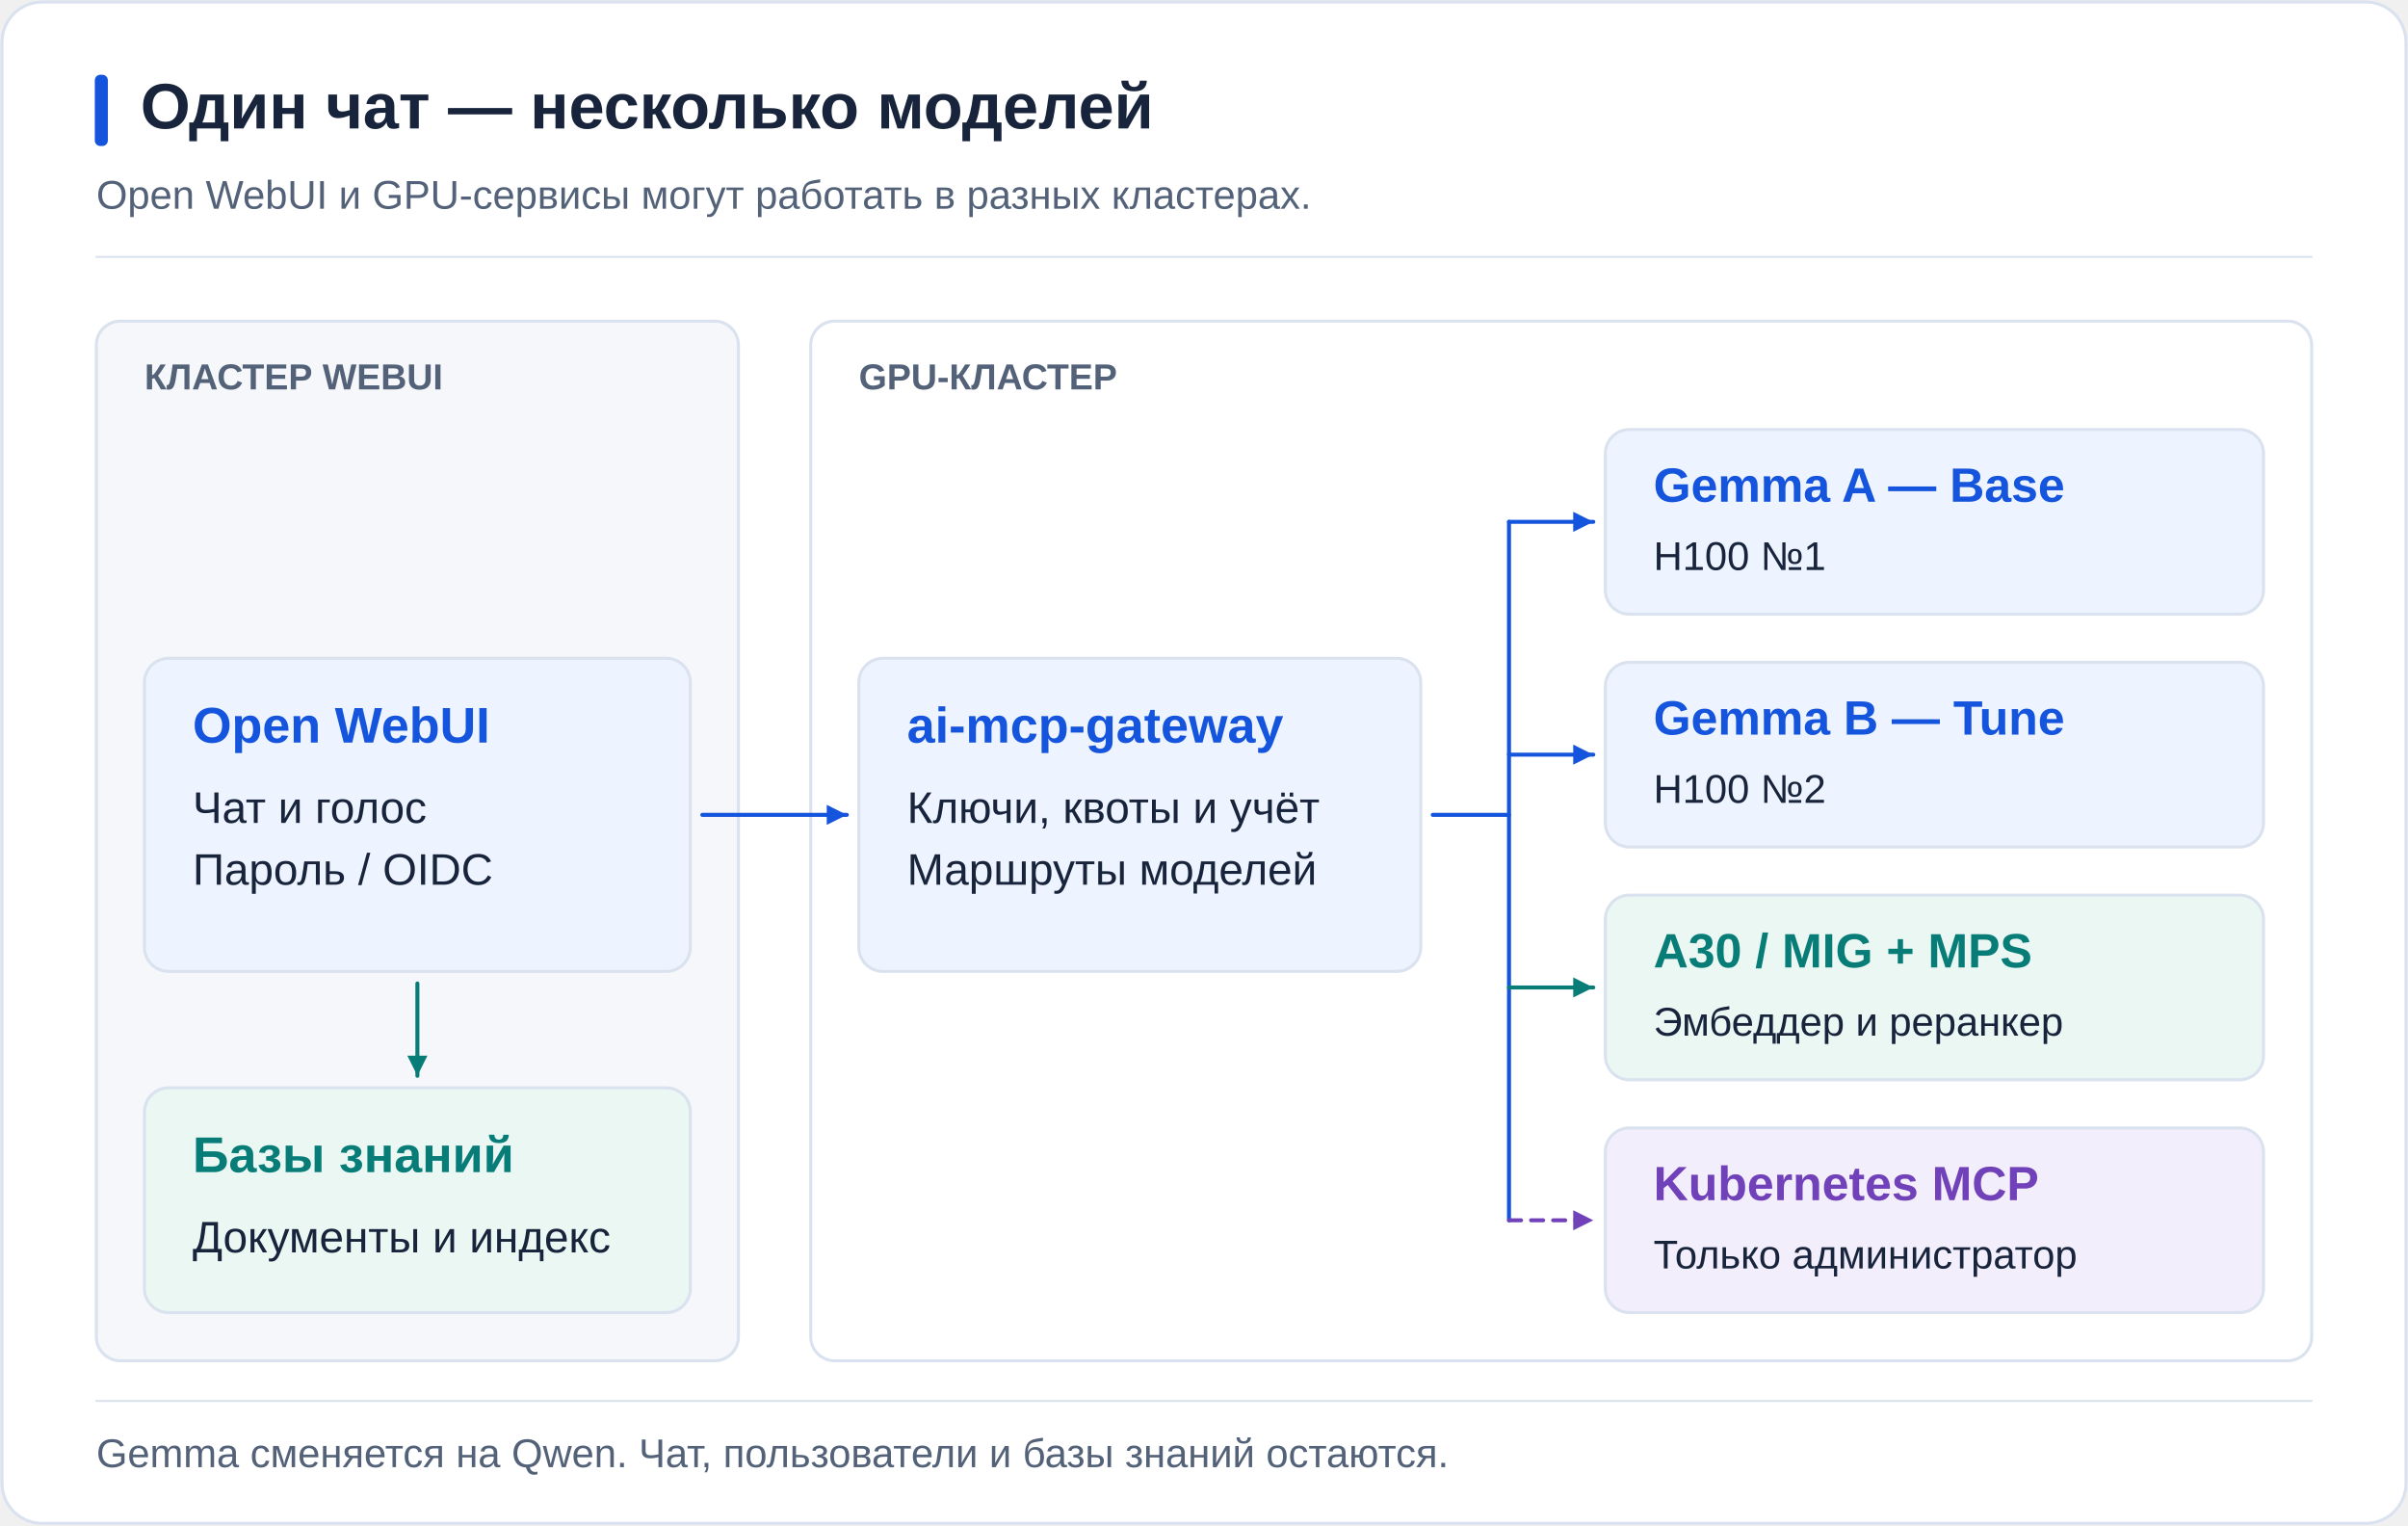
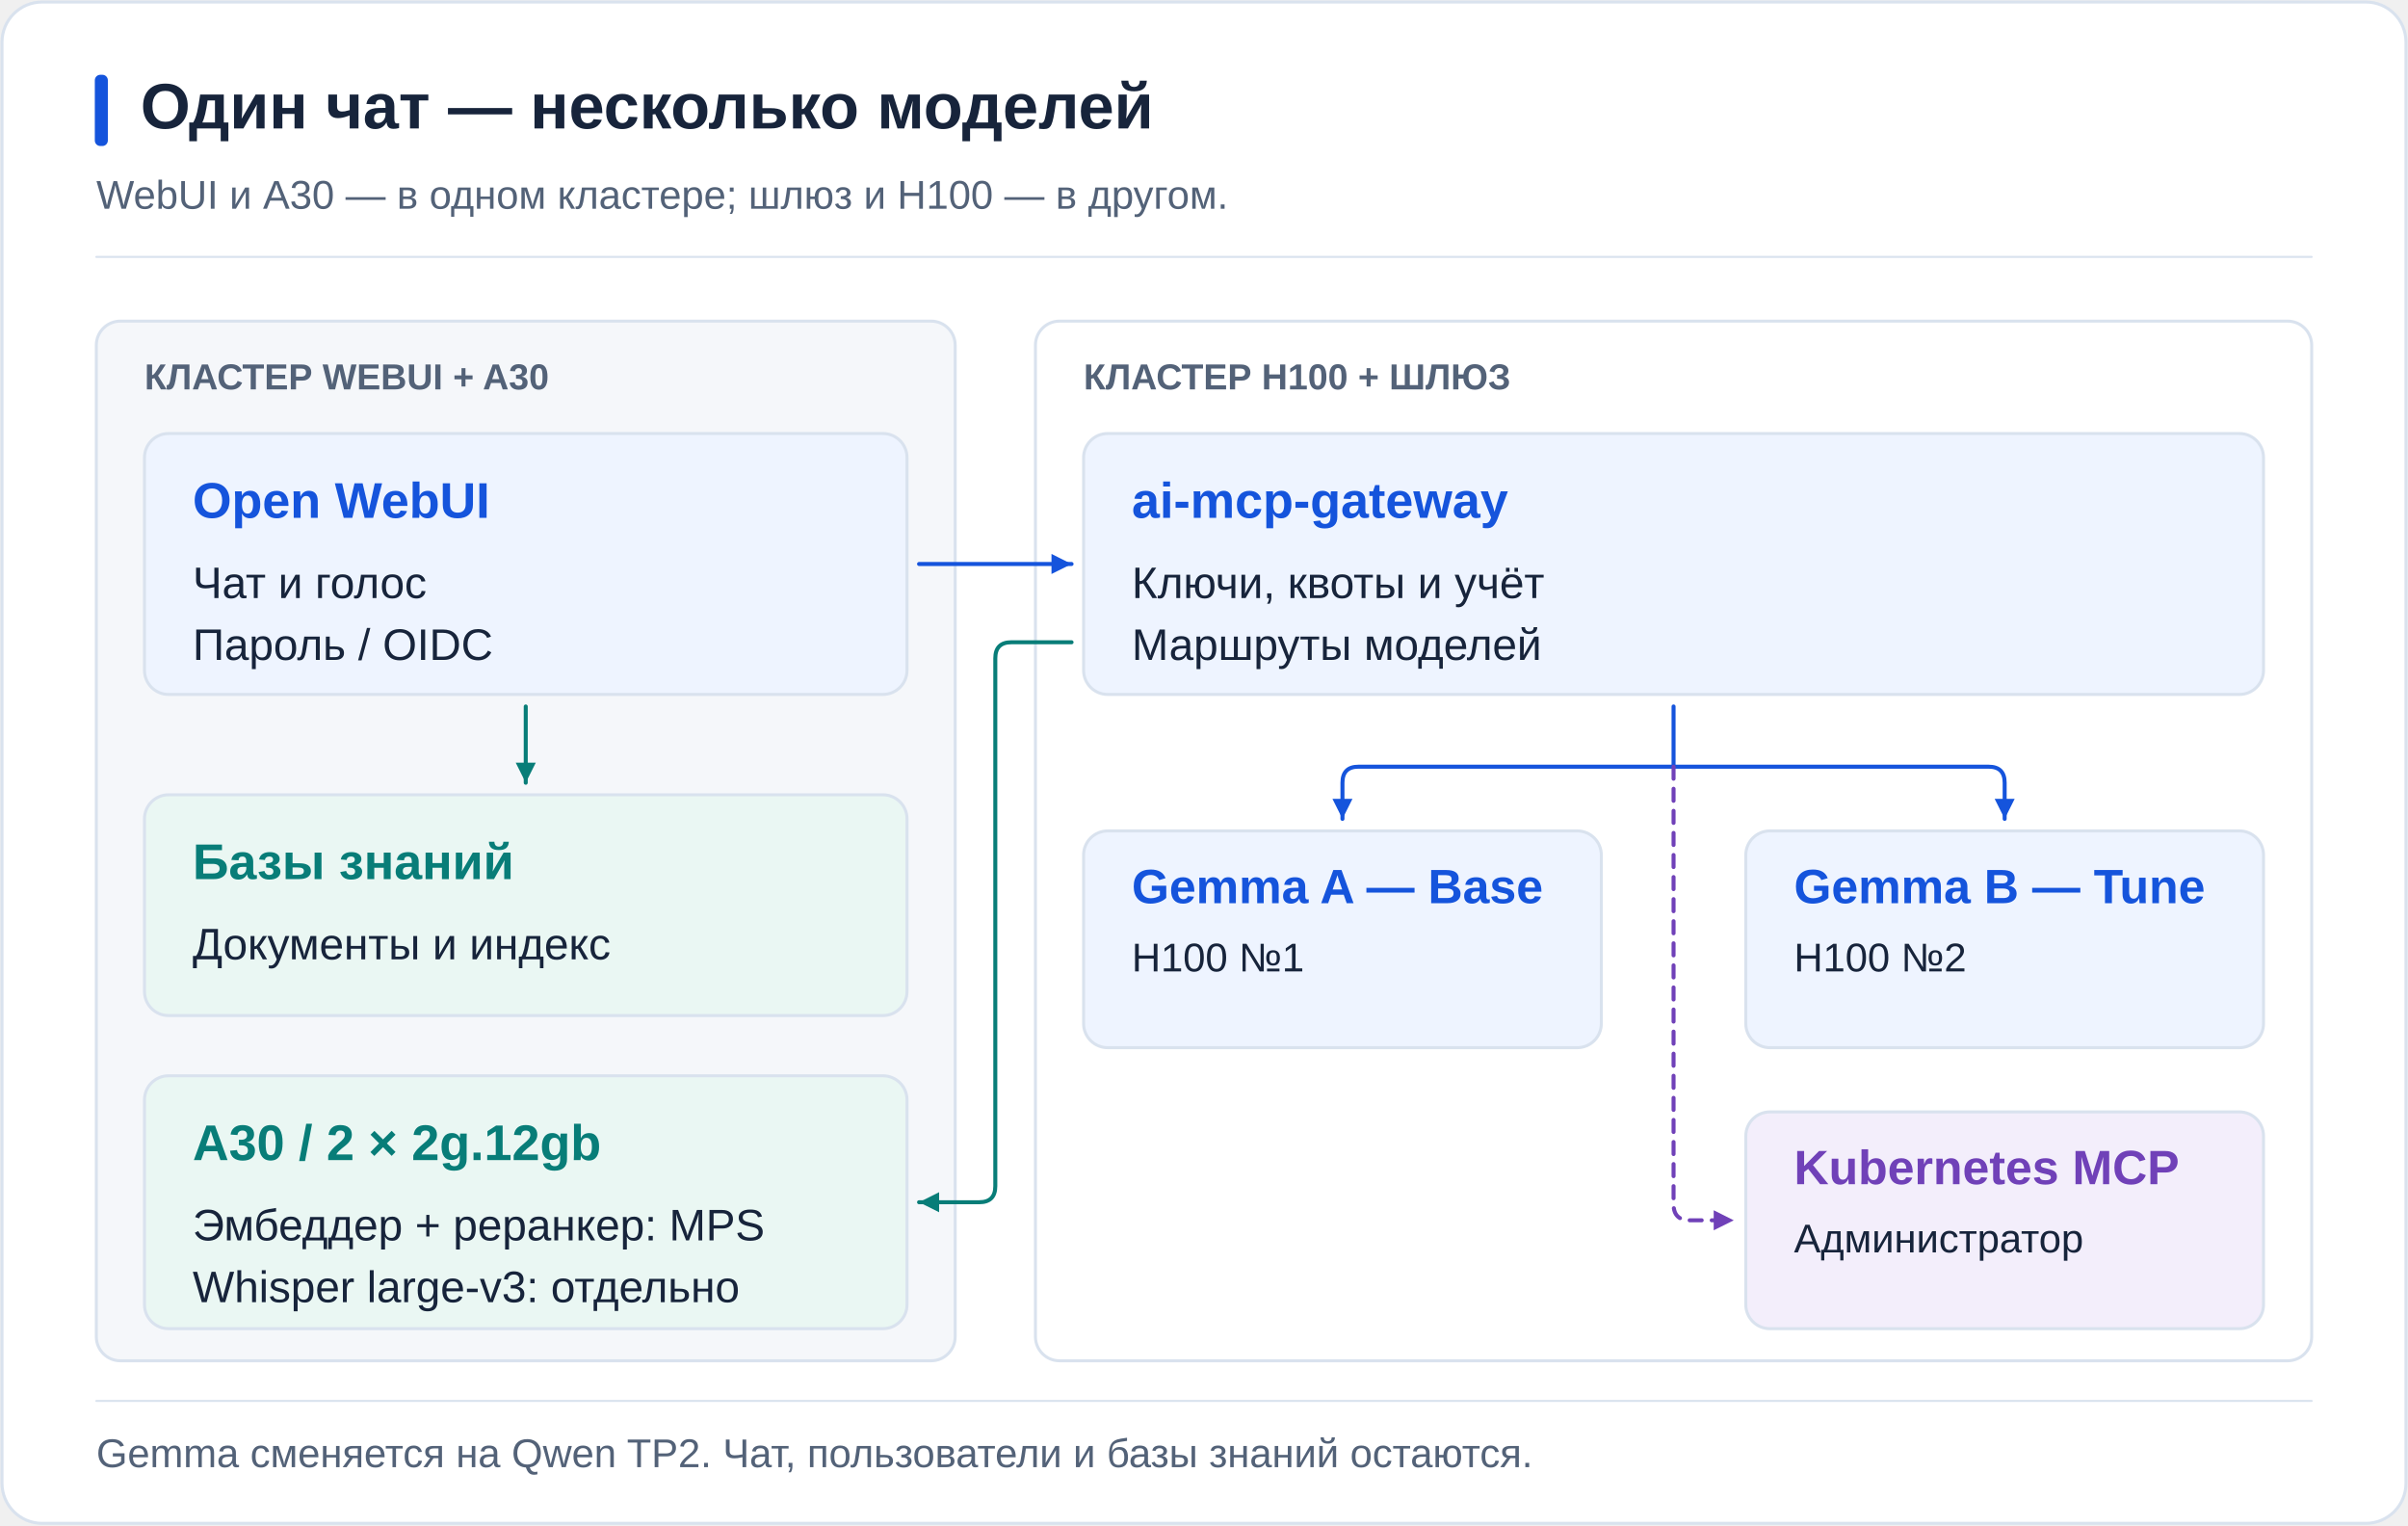
<svg xmlns="http://www.w3.org/2000/svg" width="1200" height="760" viewBox="0 0 1200 760" role="img" aria-labelledby="title desc" data-design="hardfest-v2">
  <defs>
    <marker id="arrow-1554dc" viewBox="0 0 10 10" refX="10" refY="5" markerWidth="10" markerHeight="10" markerUnits="userSpaceOnUse" orient="auto">
      <path d="M0 0 L10 5 L0 10 Z" fill="#1554dc" />
    </marker>
    <marker id="arrow-087d78" viewBox="0 0 10 10" refX="10" refY="5" markerWidth="10" markerHeight="10" markerUnits="userSpaceOnUse" orient="auto">
      <path d="M0 0 L10 5 L0 10 Z" fill="#087d78" />
    </marker>
    <marker id="arrow-7041b8" viewBox="0 0 10 10" refX="10" refY="5" markerWidth="10" markerHeight="10" markerUnits="userSpaceOnUse" orient="auto">
      <path d="M0 0 L10 5 L0 10 Z" fill="#7041b8" />
    </marker>
    <marker id="arrow-536278" viewBox="0 0 10 10" refX="10" refY="5" markerWidth="10" markerHeight="10" markerUnits="userSpaceOnUse" orient="auto">
      <path d="M0 0 L10 5 L0 10 Z" fill="#536278" />
    </marker>
  </defs>
  <style>text{font-family:Arial,Helvetica,sans-serif;font-variant-numeric:tabular-nums}</style>
  <rect x="1" y="1" width="1198" height="758" rx="20" fill="#ffffff" stroke="#d9e2ee" stroke-width="1.5" />
  <rect x="48" y="38" width="5" height="34" rx="2" fill="#1554dc" stroke="#1554dc" stroke-width="1.5" />
  <text x="70" y="64" font-size="32" fill="#17243b" text-anchor="start" font-weight="700" data-max-width="1082">
    <tspan x="70" dy="0">Один чат — несколько моделей</tspan>
  </text>
  <text x="48" y="104" font-size="20" fill="#536278" text-anchor="start" data-max-width="1104">
-     <tspan x="48" dy="0">Open WebUI и GPU-сервисы могут работать в разных кластерах.</tspan>
+     <tspan x="48" dy="0">WebUI и A30 — в одном кластере; шлюз и H100 — в другом.</tspan>
  </text>
  <path d="M48 128 H1152" fill="none" stroke="#d9e2ee" stroke-width="1" stroke-linejoin="round" stroke-linecap="round" />
-   <rect x="48" y="160" width="320" height="518" rx="12" fill="#f5f7fa" stroke="#d9e2ee" stroke-width="1.5" />
-   <rect x="404" y="160" width="748" height="518" rx="12" fill="#ffffff" stroke="#d9e2ee" stroke-width="1.5" />
+   <rect x="48" y="160" width="428" height="518" rx="12" fill="#f5f7fa" stroke="#d9e2ee" stroke-width="1.5" />
+   <rect x="516" y="160" width="636" height="518" rx="12" fill="#ffffff" stroke="#d9e2ee" stroke-width="1.5" />
  <text x="72" y="194" font-size="18" fill="#536278" text-anchor="start" font-weight="700">
-     <tspan x="72" dy="0">КЛАСТЕР WEBUI</tspan>
+     <tspan x="72" dy="0">КЛАСТЕР WEBUI + A30</tspan>
  </text>
-   <text x="428" y="194" font-size="18" fill="#536278" text-anchor="start" font-weight="700">
-     <tspan x="428" dy="0">GPU-КЛАСТЕР</tspan>
+   <text x="540" y="194" font-size="18" fill="#536278" text-anchor="start" font-weight="700">
+     <tspan x="540" dy="0">КЛАСТЕР H100 + ШЛЮЗ</tspan>
  </text>
-   <rect x="72" y="328" width="272" height="156" rx="12" fill="#eef4ff" stroke="#d9e2ee" stroke-width="1.5" data-node="true" />
-   <text x="96" y="370" font-size="25" fill="#1554dc" text-anchor="start" font-weight="700" data-max-width="224">
+   <rect x="72" y="216" width="380" height="130" rx="12" fill="#eef4ff" stroke="#d9e2ee" stroke-width="1.5" data-node="true" />
+   <text x="96" y="258" font-size="25" fill="#1554dc" text-anchor="start" font-weight="700" data-max-width="332">
    <tspan x="96" dy="0">Open WebUI</tspan>
  </text>
-   <text x="96" y="410" font-size="22" fill="#17243b" text-anchor="start" data-max-width="224">
+   <text x="96" y="298" font-size="22" fill="#17243b" text-anchor="start" data-max-width="332">
    <tspan x="96" dy="0">Чат и голос</tspan>
    <tspan x="96" dy="30.8">Пароль / OIDC</tspan>
  </text>
-   <rect x="72" y="542" width="272" height="112" rx="12" fill="#eaf7f3" stroke="#d9e2ee" stroke-width="1.5" data-node="true" />
-   <text x="96" y="584" font-size="25" fill="#087d78" text-anchor="start" font-weight="700" data-max-width="224">
+   <rect x="72" y="396" width="380" height="110" rx="12" fill="#eaf7f3" stroke="#d9e2ee" stroke-width="1.5" data-node="true" />
+   <text x="96" y="438" font-size="25" fill="#087d78" text-anchor="start" font-weight="700" data-max-width="332">
    <tspan x="96" dy="0">Базы знаний</tspan>
  </text>
-   <text x="96" y="624" font-size="22" fill="#17243b" text-anchor="start" data-max-width="224">
+   <text x="96" y="478" font-size="22" fill="#17243b" text-anchor="start" data-max-width="332">
    <tspan x="96" dy="0">Документы и индекс</tspan>
  </text>
-   <rect x="428" y="328" width="280" height="156" rx="12" fill="#eef4ff" stroke="#d9e2ee" stroke-width="1.5" data-node="true" />
-   <text x="452" y="370" font-size="25" fill="#1554dc" text-anchor="start" font-weight="700" data-max-width="232">
-     <tspan x="452" dy="0">ai-mcp-gateway</tspan>
+   <rect x="540" y="216" width="588" height="130" rx="12" fill="#eef4ff" stroke="#d9e2ee" stroke-width="1.5" data-node="true" />
+   <text x="564" y="258" font-size="25" fill="#1554dc" text-anchor="start" font-weight="700" data-max-width="540">
+     <tspan x="564" dy="0">ai-mcp-gateway</tspan>
  </text>
-   <text x="452" y="410" font-size="22" fill="#17243b" text-anchor="start" data-max-width="232">
-     <tspan x="452" dy="0">Ключи, квоты и учёт</tspan>
-     <tspan x="452" dy="30.8">Маршруты моделей</tspan>
+   <text x="564" y="298" font-size="22" fill="#17243b" text-anchor="start" data-max-width="540">
+     <tspan x="564" dy="0">Ключи, квоты и учёт</tspan>
+     <tspan x="564" dy="30.8">Маршруты моделей</tspan>
  </text>
-   <path d="M208.0 490 L208.0 536" fill="none" stroke="#087d78" stroke-width="2" stroke-linejoin="round" stroke-linecap="round" marker-end="url(#arrow-087d78)" data-connector="true" />
-   <path d="M350 406.0 L422 406.0" fill="none" stroke="#1554dc" stroke-width="2" stroke-linejoin="round" stroke-linecap="round" marker-end="url(#arrow-1554dc)" data-connector="true" />
-   <rect x="800" y="214" width="328" height="92" rx="12" fill="#eef4ff" stroke="#d9e2ee" stroke-width="1.5" data-node="true" />
-   <text x="824" y="250" font-size="24" fill="#1554dc" text-anchor="start" font-weight="700" data-max-width="280">
-     <tspan x="824" dy="0">Gemma A — Base</tspan>
+   <path d="M262.0 352 L262.0 390" fill="none" stroke="#087d78" stroke-width="2" stroke-linejoin="round" stroke-linecap="round" marker-end="url(#arrow-087d78)" data-connector="true" />
+   <path d="M458 281.0 L534 281.0" fill="none" stroke="#1554dc" stroke-width="2" stroke-linejoin="round" stroke-linecap="round" marker-end="url(#arrow-1554dc)" data-connector="true" />
+   <rect x="540" y="414" width="258" height="108" rx="12" fill="#eef4ff" stroke="#d9e2ee" stroke-width="1.5" data-node="true" />
+   <text x="564" y="450" font-size="24" fill="#1554dc" text-anchor="start" font-weight="700" data-max-width="210">
+     <tspan x="564" dy="0">Gemma A — Base</tspan>
  </text>
-   <text x="824" y="284" font-size="20" fill="#17243b" text-anchor="start" data-max-width="280">
-     <tspan x="824" dy="0">H100 №1</tspan>
+   <text x="564" y="484" font-size="20" fill="#17243b" text-anchor="start" data-max-width="210">
+     <tspan x="564" dy="0">H100 №1</tspan>
  </text>
-   <rect x="800" y="330" width="328" height="92" rx="12" fill="#eef4ff" stroke="#d9e2ee" stroke-width="1.5" data-node="true" />
-   <text x="824" y="366" font-size="24" fill="#1554dc" text-anchor="start" font-weight="700" data-max-width="280">
-     <tspan x="824" dy="0">Gemma B — Tune</tspan>
+   <rect x="870" y="414" width="258" height="108" rx="12" fill="#eef4ff" stroke="#d9e2ee" stroke-width="1.5" data-node="true" />
+   <text x="894" y="450" font-size="24" fill="#1554dc" text-anchor="start" font-weight="700" data-max-width="210">
+     <tspan x="894" dy="0">Gemma B — Tune</tspan>
  </text>
-   <text x="824" y="400" font-size="20" fill="#17243b" text-anchor="start" data-max-width="280">
-     <tspan x="824" dy="0">H100 №2</tspan>
+   <text x="894" y="484" font-size="20" fill="#17243b" text-anchor="start" data-max-width="210">
+     <tspan x="894" dy="0">H100 №2</tspan>
  </text>
-   <rect x="800" y="446" width="328" height="92" rx="12" fill="#eaf7f3" stroke="#d9e2ee" stroke-width="1.5" data-node="true" />
-   <text x="824" y="482" font-size="24" fill="#087d78" text-anchor="start" font-weight="700" data-max-width="280">
-     <tspan x="824" dy="0">A30 / MIG + MPS</tspan>
+   <rect x="870" y="554" width="258" height="108" rx="12" fill="#f3eefb" stroke="#d9e2ee" stroke-width="1.5" data-node="true" />
+   <text x="894" y="590" font-size="24" fill="#7041b8" text-anchor="start" font-weight="700" data-max-width="210">
+     <tspan x="894" dy="0">Kubernetes MCP</tspan>
  </text>
-   <text x="824" y="516" font-size="20" fill="#17243b" text-anchor="start" data-max-width="280">
-     <tspan x="824" dy="0">Эмбеддер и реранкер</tspan>
+   <text x="894" y="624" font-size="20" fill="#17243b" text-anchor="start" data-max-width="210">
+     <tspan x="894" dy="0">Администратор</tspan>
  </text>
-   <rect x="800" y="562" width="328" height="92" rx="12" fill="#f3eefb" stroke="#d9e2ee" stroke-width="1.5" data-node="true" />
-   <text x="824" y="598" font-size="24" fill="#7041b8" text-anchor="start" font-weight="700" data-max-width="280">
-     <tspan x="824" dy="0">Kubernetes MCP</tspan>
+   <rect x="72" y="536" width="380" height="126" rx="12" fill="#eaf7f3" stroke="#d9e2ee" stroke-width="1.5" data-node="true" />
+   <text x="96" y="578" font-size="25" fill="#087d78" text-anchor="start" font-weight="700" data-max-width="332">
+     <tspan x="96" dy="0">A30 / 2 × 2g.12gb</tspan>
  </text>
-   <text x="824" y="632" font-size="20" fill="#17243b" text-anchor="start" data-max-width="280">
-     <tspan x="824" dy="0">Только администратор</tspan>
+   <text x="96" y="618" font-size="22" fill="#17243b" text-anchor="start" data-max-width="332">
+     <tspan x="96" dy="0">Эмбеддер + реранкер: MPS</tspan>
+     <tspan x="96" dy="30.8">Whisper large-v3: отдельно</tspan>
  </text>
-   <path d="M714 406.0 L752 406" fill="none" stroke="#1554dc" stroke-width="2" stroke-linejoin="round" stroke-linecap="round" data-connector="true" />
-   <path d="M752 260 L752 608" fill="none" stroke="#1554dc" stroke-width="2" stroke-linejoin="round" stroke-linecap="round" data-connector="true" />
-   <path d="M752 260.0 L794 260.0" fill="none" stroke="#1554dc" stroke-width="2" stroke-linejoin="round" stroke-linecap="round" marker-end="url(#arrow-1554dc)" data-connector="true" />
-   <path d="M752 376.0 L794 376.0" fill="none" stroke="#1554dc" stroke-width="2" stroke-linejoin="round" stroke-linecap="round" marker-end="url(#arrow-1554dc)" data-connector="true" />
-   <path d="M752 492.0 L794 492.0" fill="none" stroke="#087d78" stroke-width="2" stroke-linejoin="round" stroke-linecap="round" marker-end="url(#arrow-087d78)" data-connector="true" />
-   <path d="M752 608.0 L794 608.0" fill="none" stroke="#7041b8" stroke-width="2" stroke-linejoin="round" stroke-linecap="round" marker-end="url(#arrow-7041b8)" stroke-dasharray="6 5" data-connector="true" />
+   <path d="M834.0 352 L834 382" fill="none" stroke="#1554dc" stroke-width="2" stroke-linejoin="round" stroke-linecap="round" data-connector="true" />
+   <path d="M834 382 L677.0 382.0 Q669.0 382 669.0 390.0 L669.0 408" fill="none" stroke="#1554dc" stroke-width="2" stroke-linejoin="round" stroke-linecap="round" marker-end="url(#arrow-1554dc)" data-connector="true" />
+   <path d="M834 382 L991.0 382.0 Q999.0 382 999.0 390.0 L999.0 408" fill="none" stroke="#1554dc" stroke-width="2" stroke-linejoin="round" stroke-linecap="round" marker-end="url(#arrow-1554dc)" data-connector="true" />
+   <path d="M834 382 L834.0 600.0 Q834 608 842.0 608.0 L864 608.0" fill="none" stroke="#7041b8" stroke-width="2" stroke-linejoin="round" stroke-linecap="round" marker-end="url(#arrow-7041b8)" stroke-dasharray="6 5" data-connector="true" />
+   <path d="M534 320.0 L504.0 320.0 Q496 320 496.0 328.0 L496.0 591.0 Q496 599 488.0 599.0 L458 599.0" fill="none" stroke="#087d78" stroke-width="2" stroke-linejoin="round" stroke-linecap="round" marker-end="url(#arrow-087d78)" data-connector="true" />
  <path d="M48 698 H1152" fill="none" stroke="#d9e2ee" stroke-width="1" stroke-linejoin="round" stroke-linecap="round" />
  <text x="48" y="731" font-size="20" fill="#536278" text-anchor="start" data-max-width="1104">
-     <tspan x="48" dy="0">Gemma сменяется на Qwen. Чат, пользователи и базы знаний остаются.</tspan>
+     <tspan x="48" dy="0">Gemma сменяется на Qwen TP2. Чат, пользователи и базы знаний остаются.</tspan>
  </text>
</svg>
